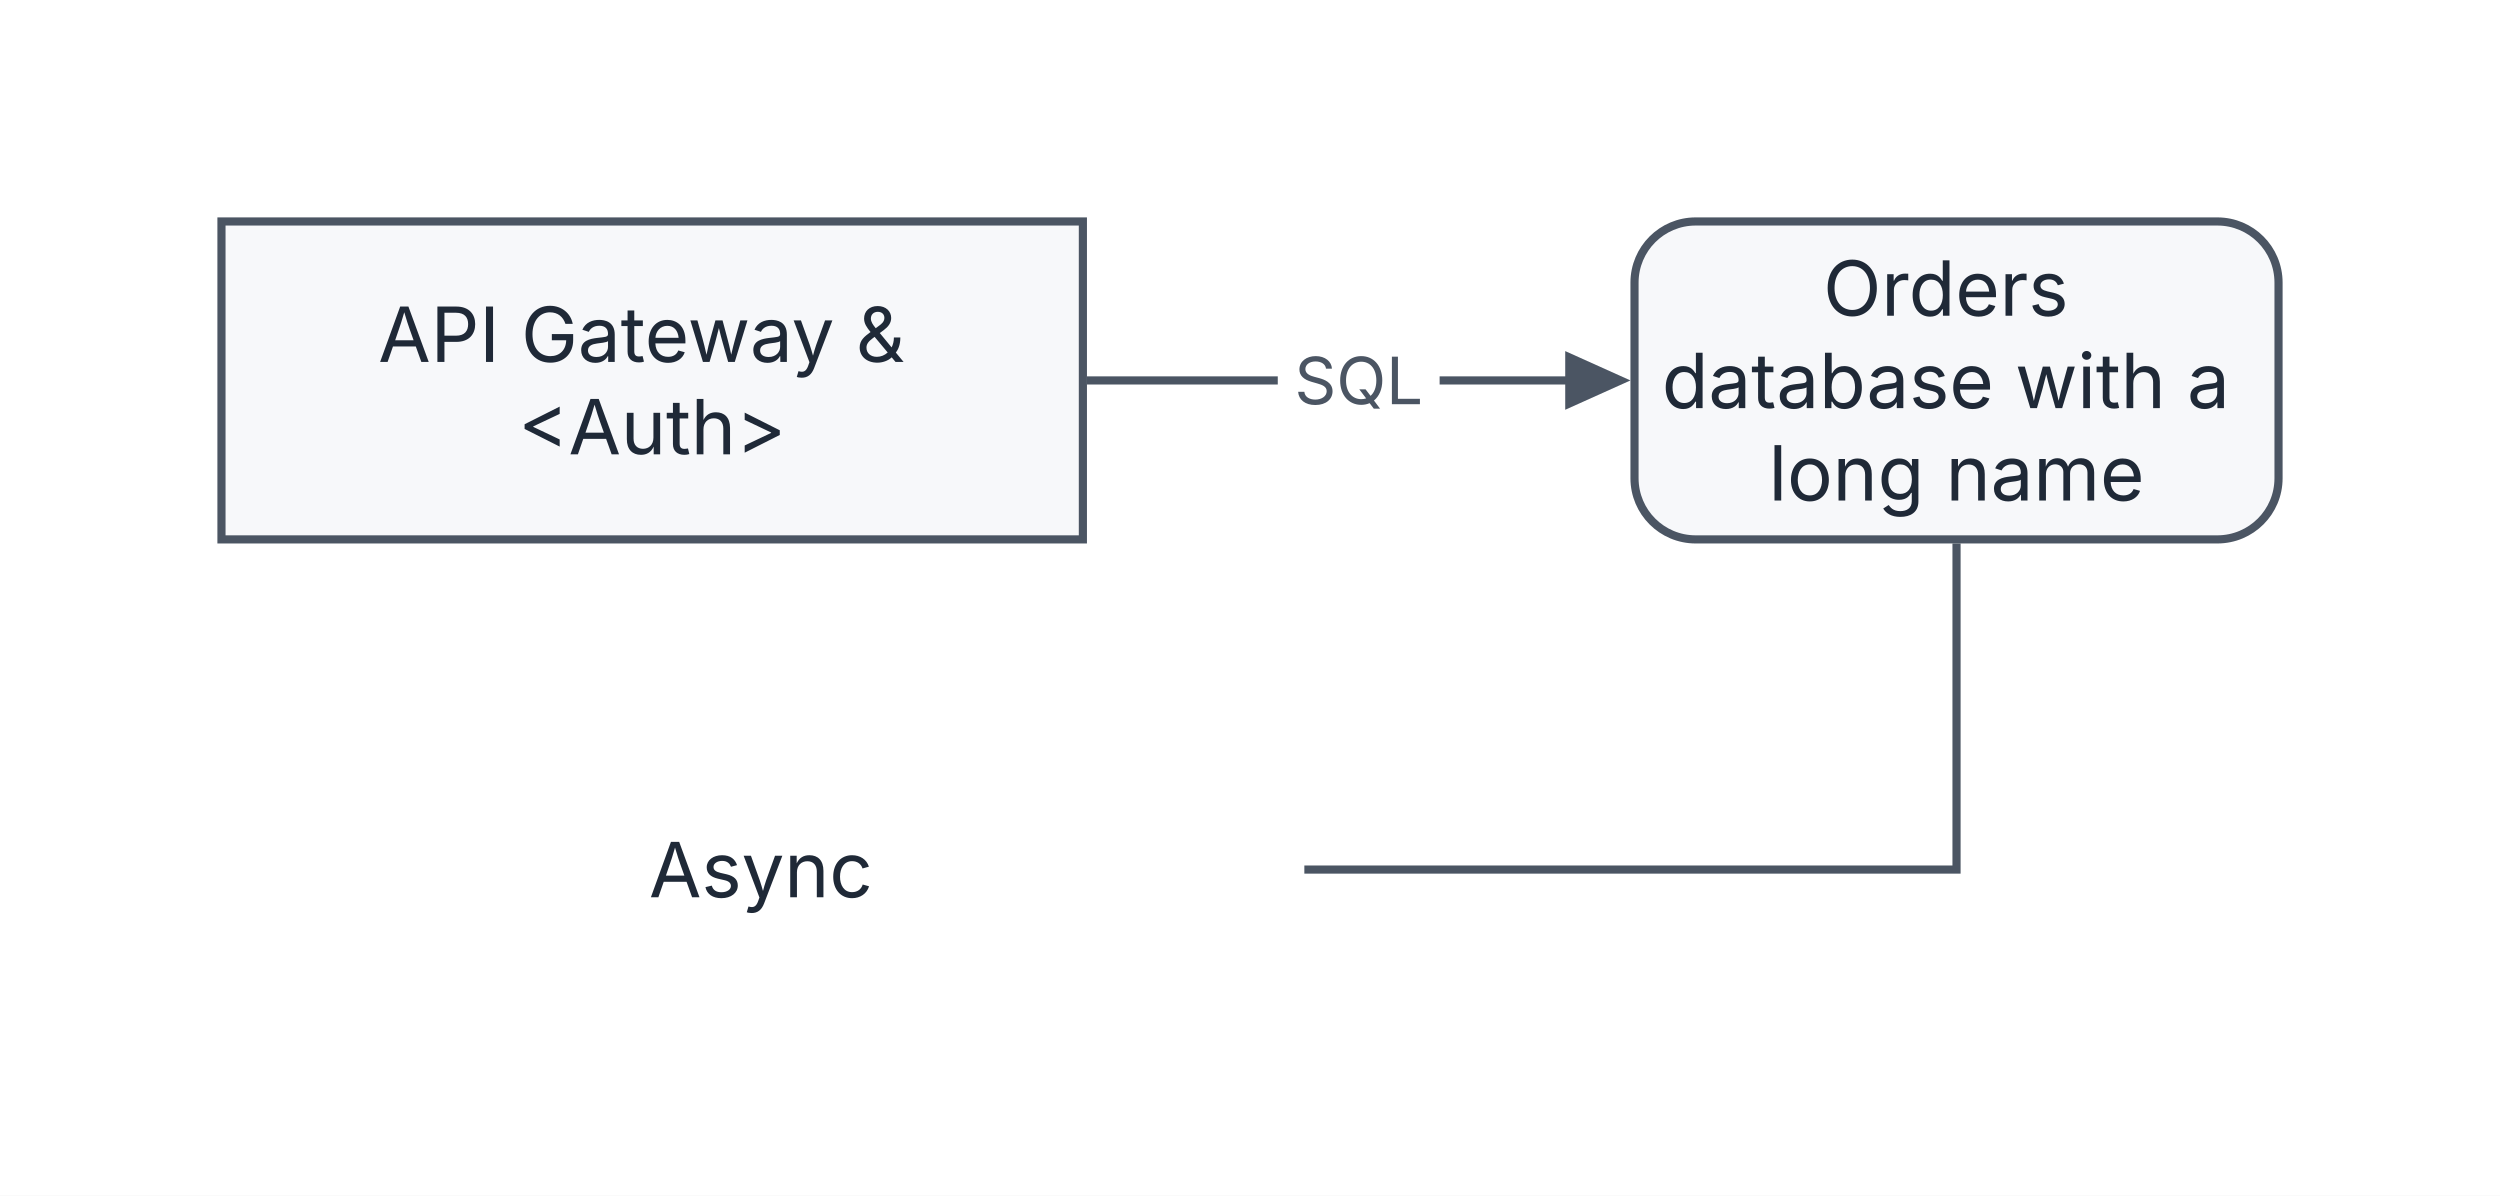
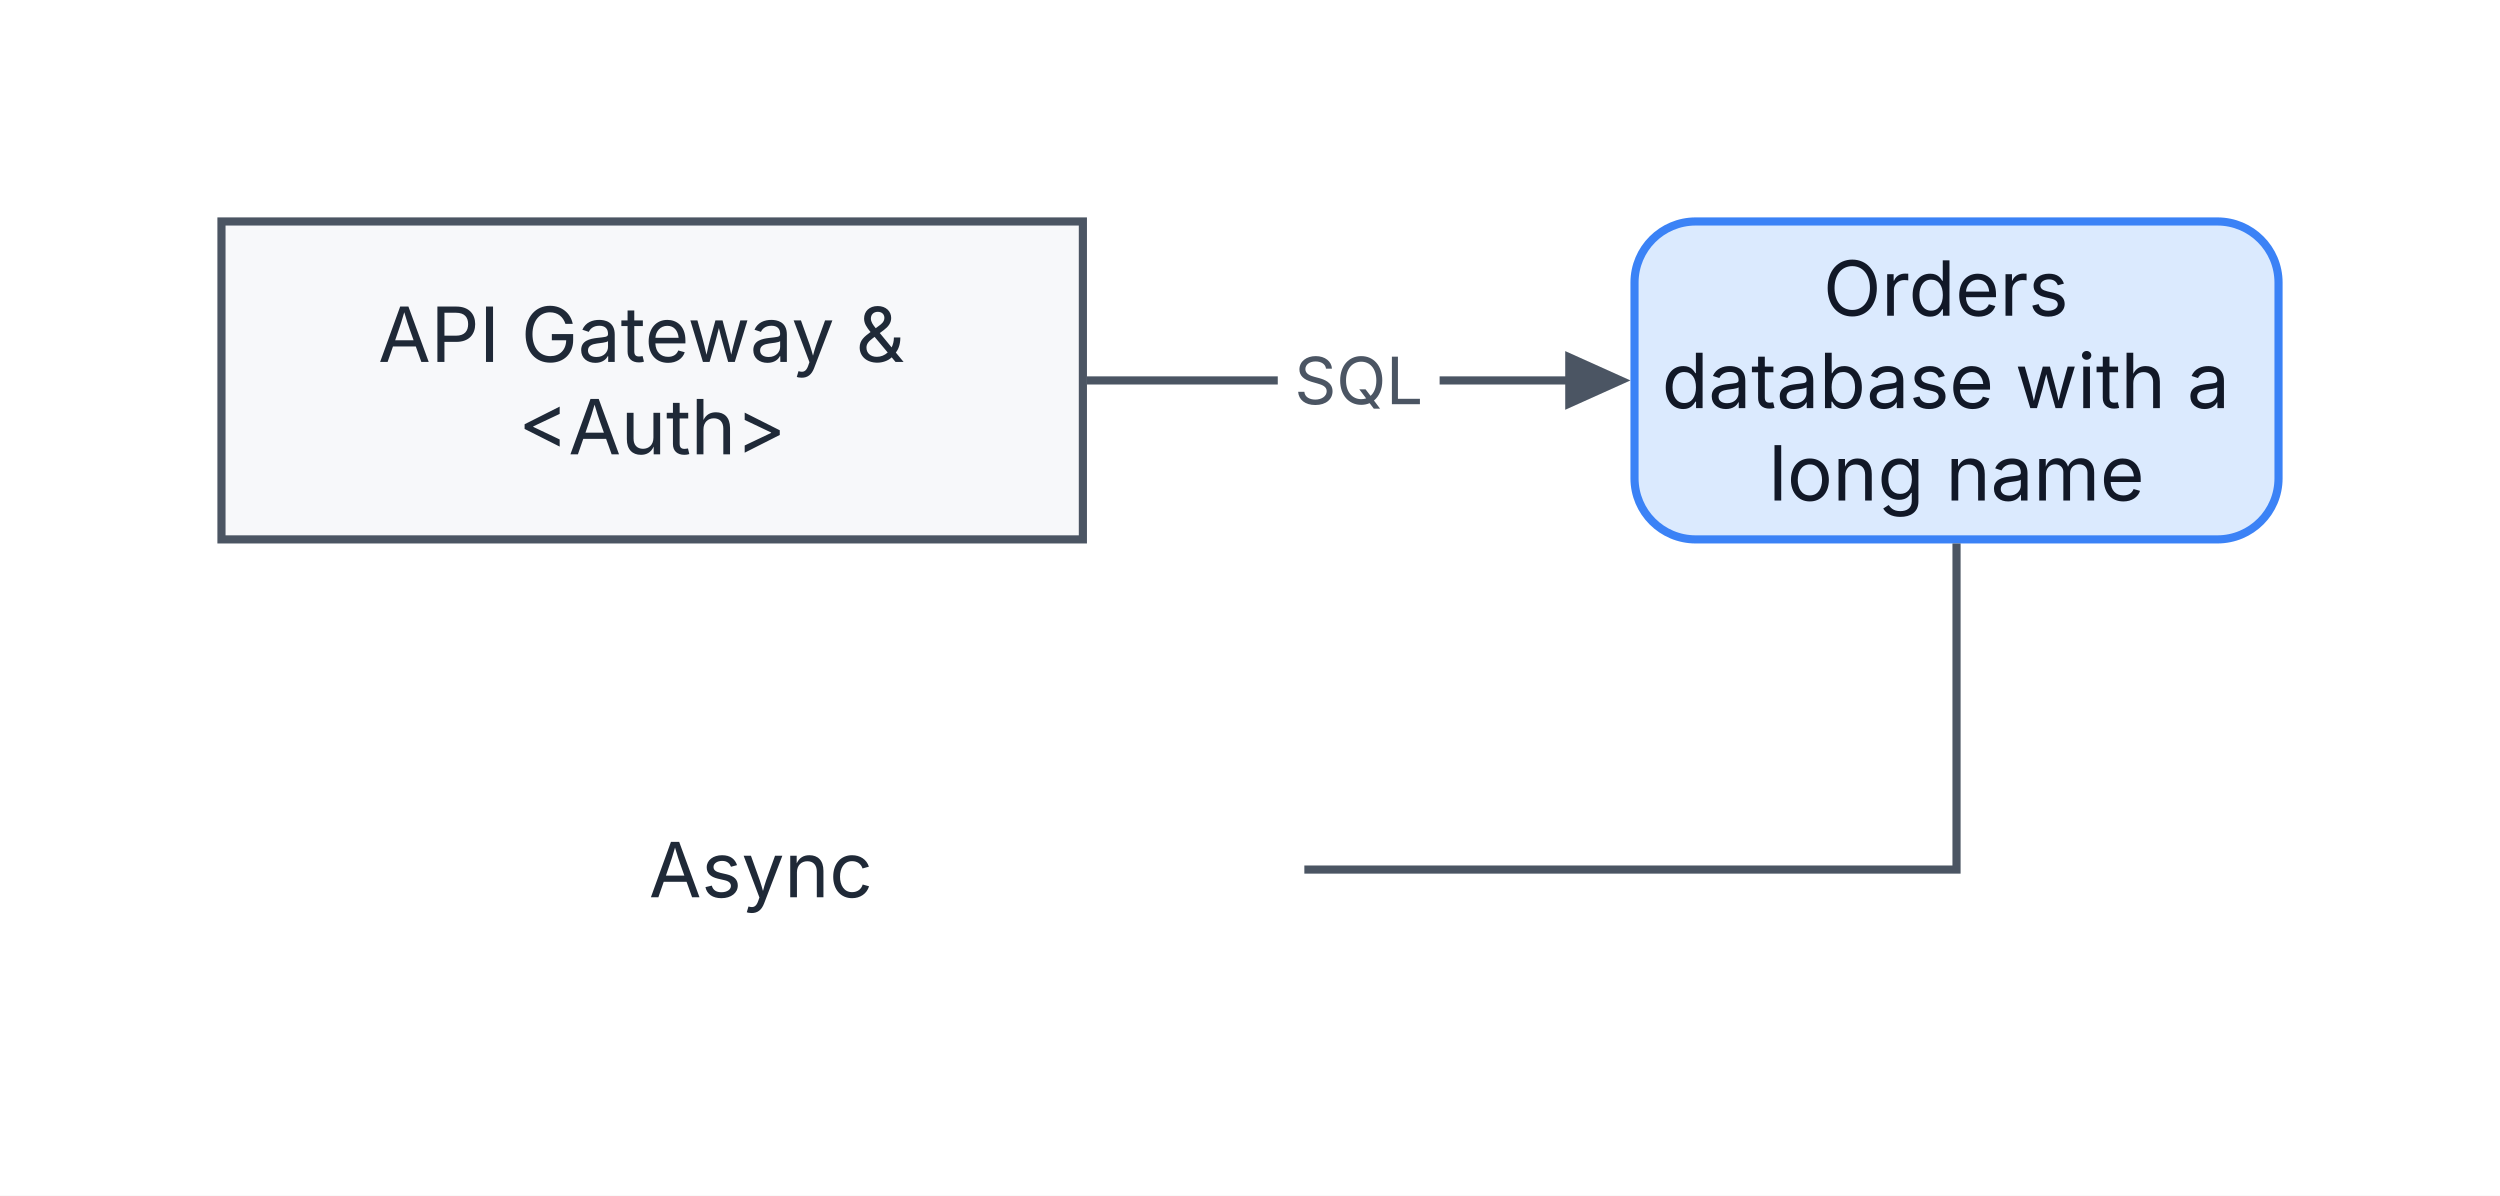
<svg xmlns="http://www.w3.org/2000/svg" width="460" height="220" viewBox="0 0 460 220" font-family="Inter, sans-serif">
  <rect x="0" y="0" width="460" height="220" fill="#ffffff" />
  <g id="api">
    <rect x="40.75" y="40.75" width="158.5" height="58.5" rx="0" fill="#f7f8fa" stroke="#4b5563" stroke-width="1.5" />
    <text x="120" font-size="14" fill="#1f2937" text-anchor="middle" dominant-baseline="central">
      <tspan x="120" y="61.5">API Gateway &amp;</tspan>
      <tspan x="120" y="78.5">&lt;Auth&gt;</tspan>
    </text>
  </g>
  <g id="db">
-     <rect x="300.75" y="40.75" width="118.5" height="58.5" rx="11.25" fill="#f7f8fa" stroke="#4b5563" stroke-width="1.5" />
-     <text x="360" font-size="14" fill="#1f2937" text-anchor="middle" dominant-baseline="central">
+     <rect x="300.75" y="40.75" width="118.5" height="58.5" rx="11.25" fill="#dbeafe" stroke="#3b82f6" stroke-width="1.5" />
+     <text x="360" font-size="14" fill="#111827" text-anchor="middle" dominant-baseline="central">
      <tspan x="360" y="53">Orders</tspan>
      <tspan x="360" y="70">database with a</tspan>
      <tspan x="360" y="87">long name</tspan>
    </text>
  </g>
  <g id="note">
    <text x="140" font-size="14" fill="#1f2937" text-anchor="middle" dominant-baseline="central">
      <tspan x="140" y="160">Async</tspan>
    </text>
  </g>
  <g class="connector">
    <line x1="200" y1="70" x2="290.4" y2="70" stroke="#4b5563" stroke-width="1.5" />
    <polygon points="300,70 288,75.4 288,64.6" fill="#4b5563" />
    <rect x="235.11" y="59.5" width="29.78" height="21" rx="2" fill="#ffffff" />
    <text x="250" font-size="12" fill="#4b5563" text-anchor="middle" dominant-baseline="central">
      <tspan x="250" y="70">SQL</tspan>
    </text>
  </g>
  <g class="connector">
    <polyline points="240,160 360,160 360,100" fill="none" stroke="#4b5563" stroke-width="1.5" />
  </g>
</svg>
